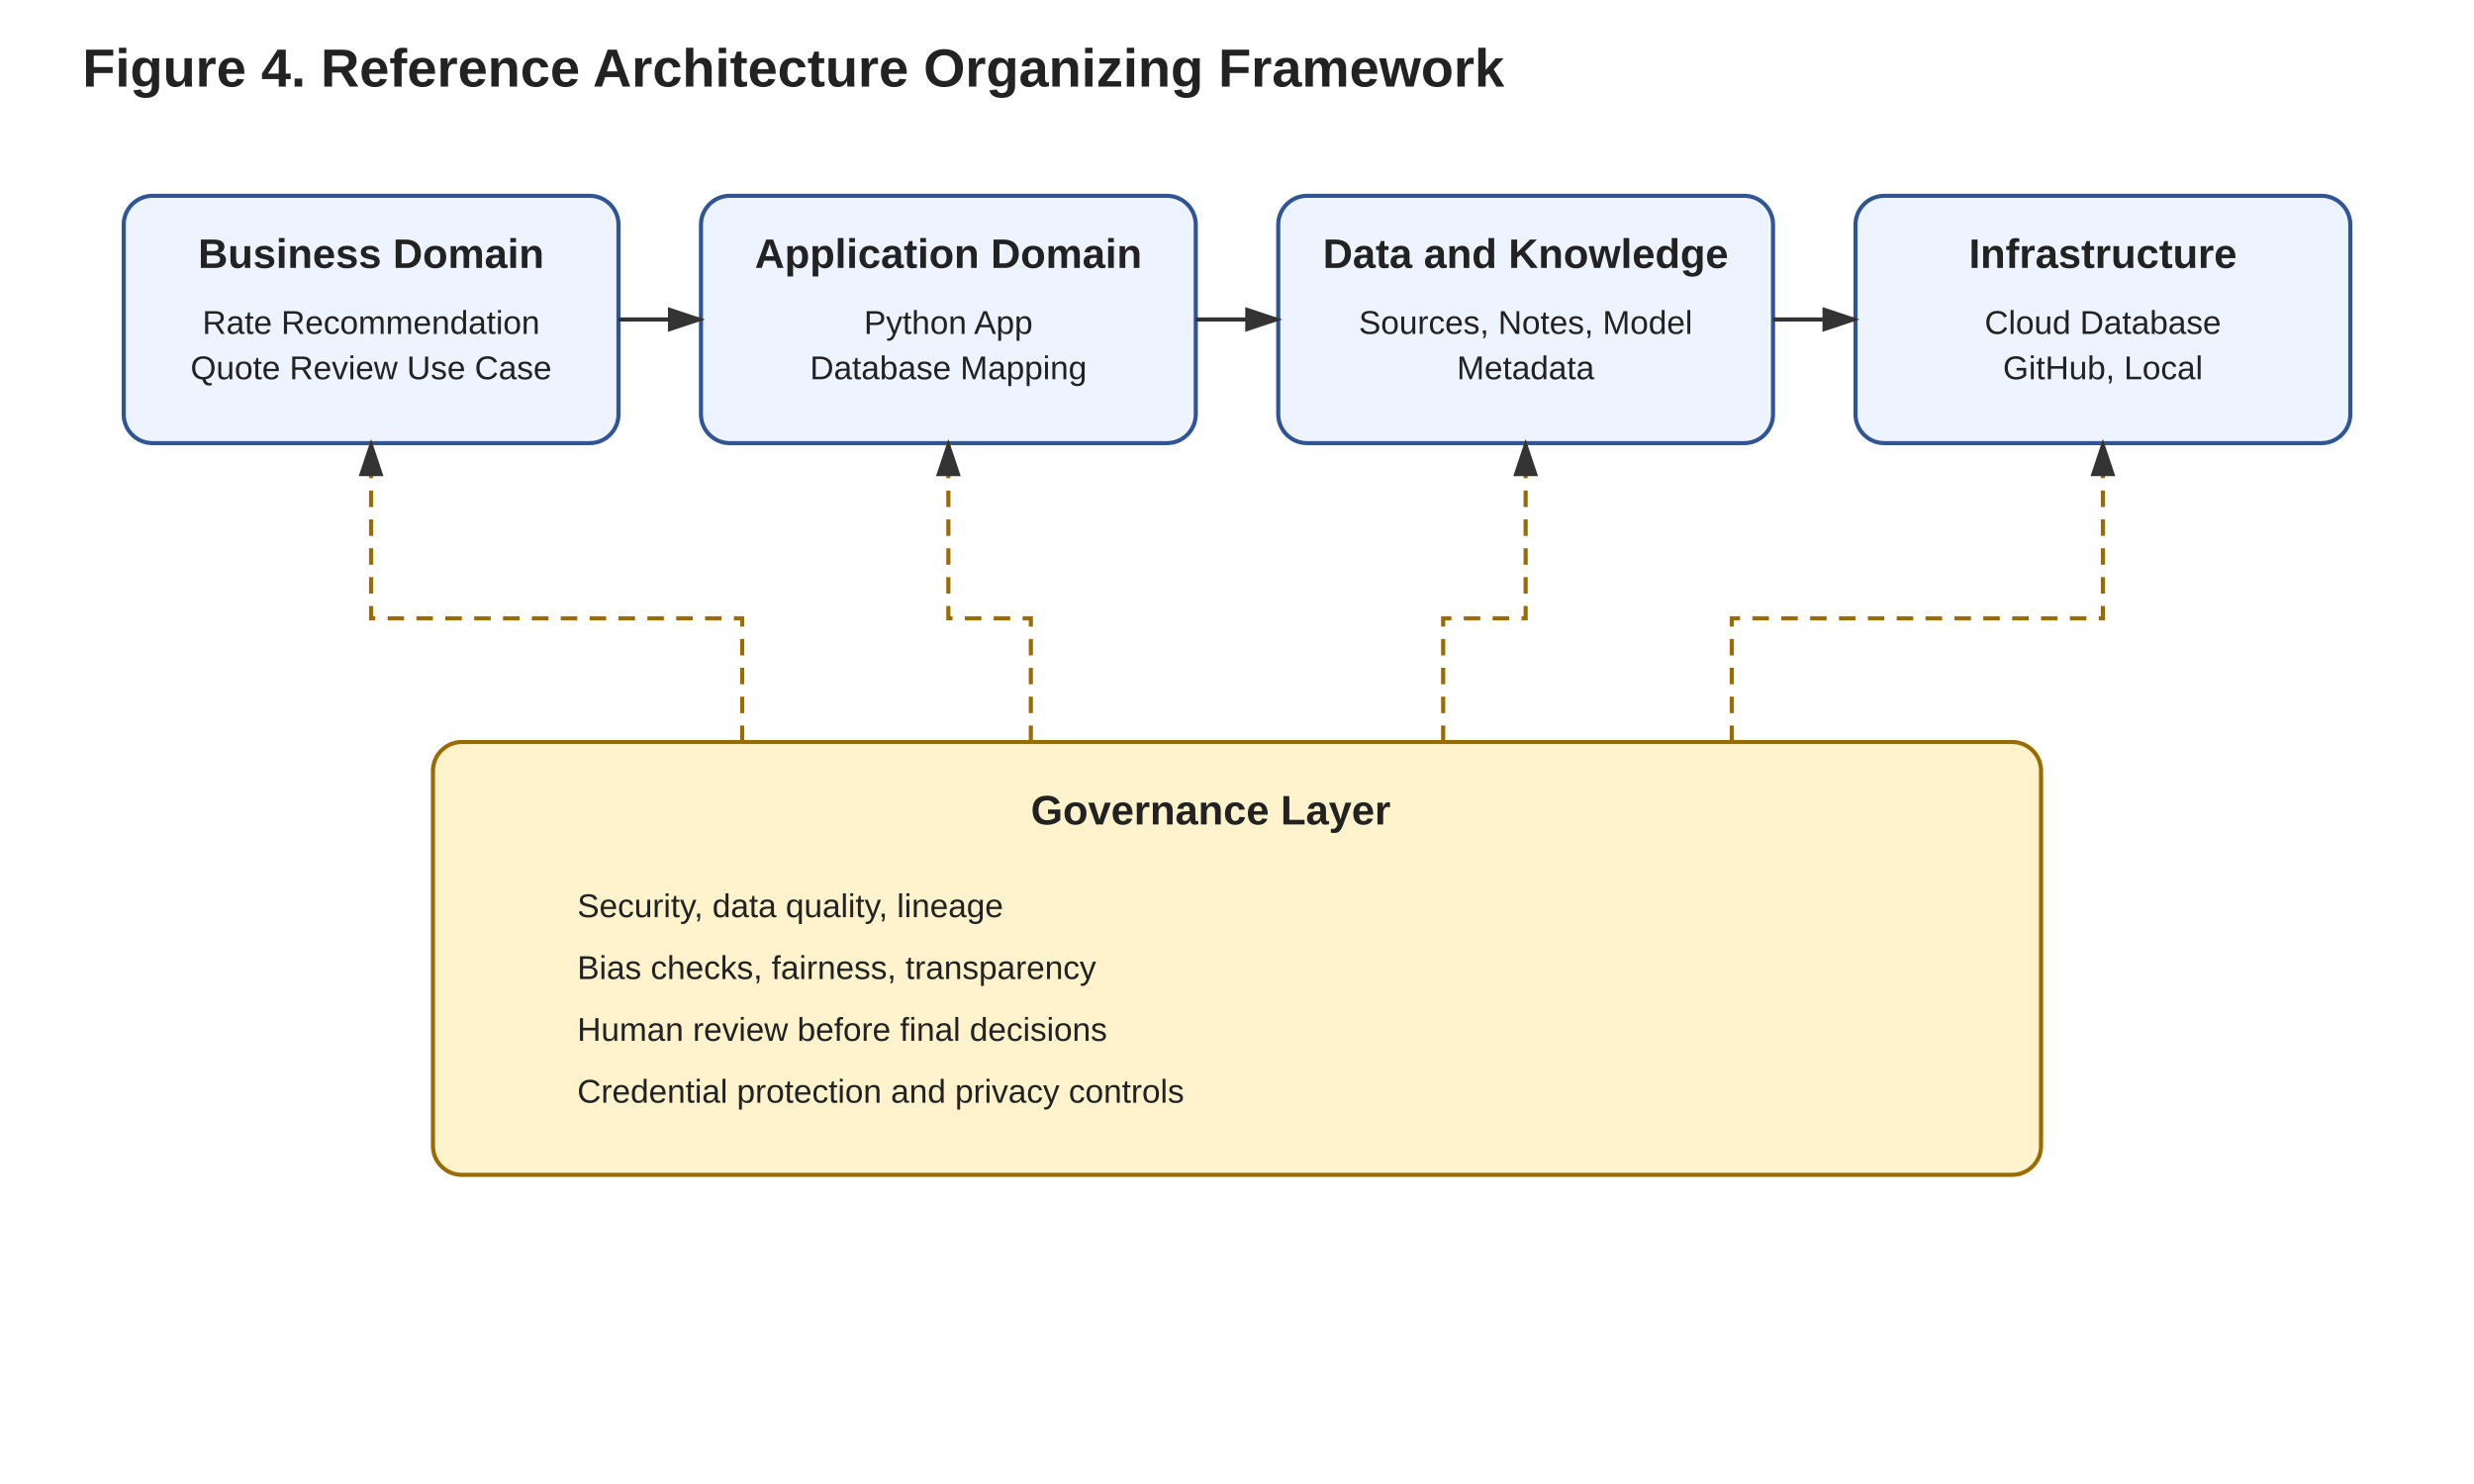
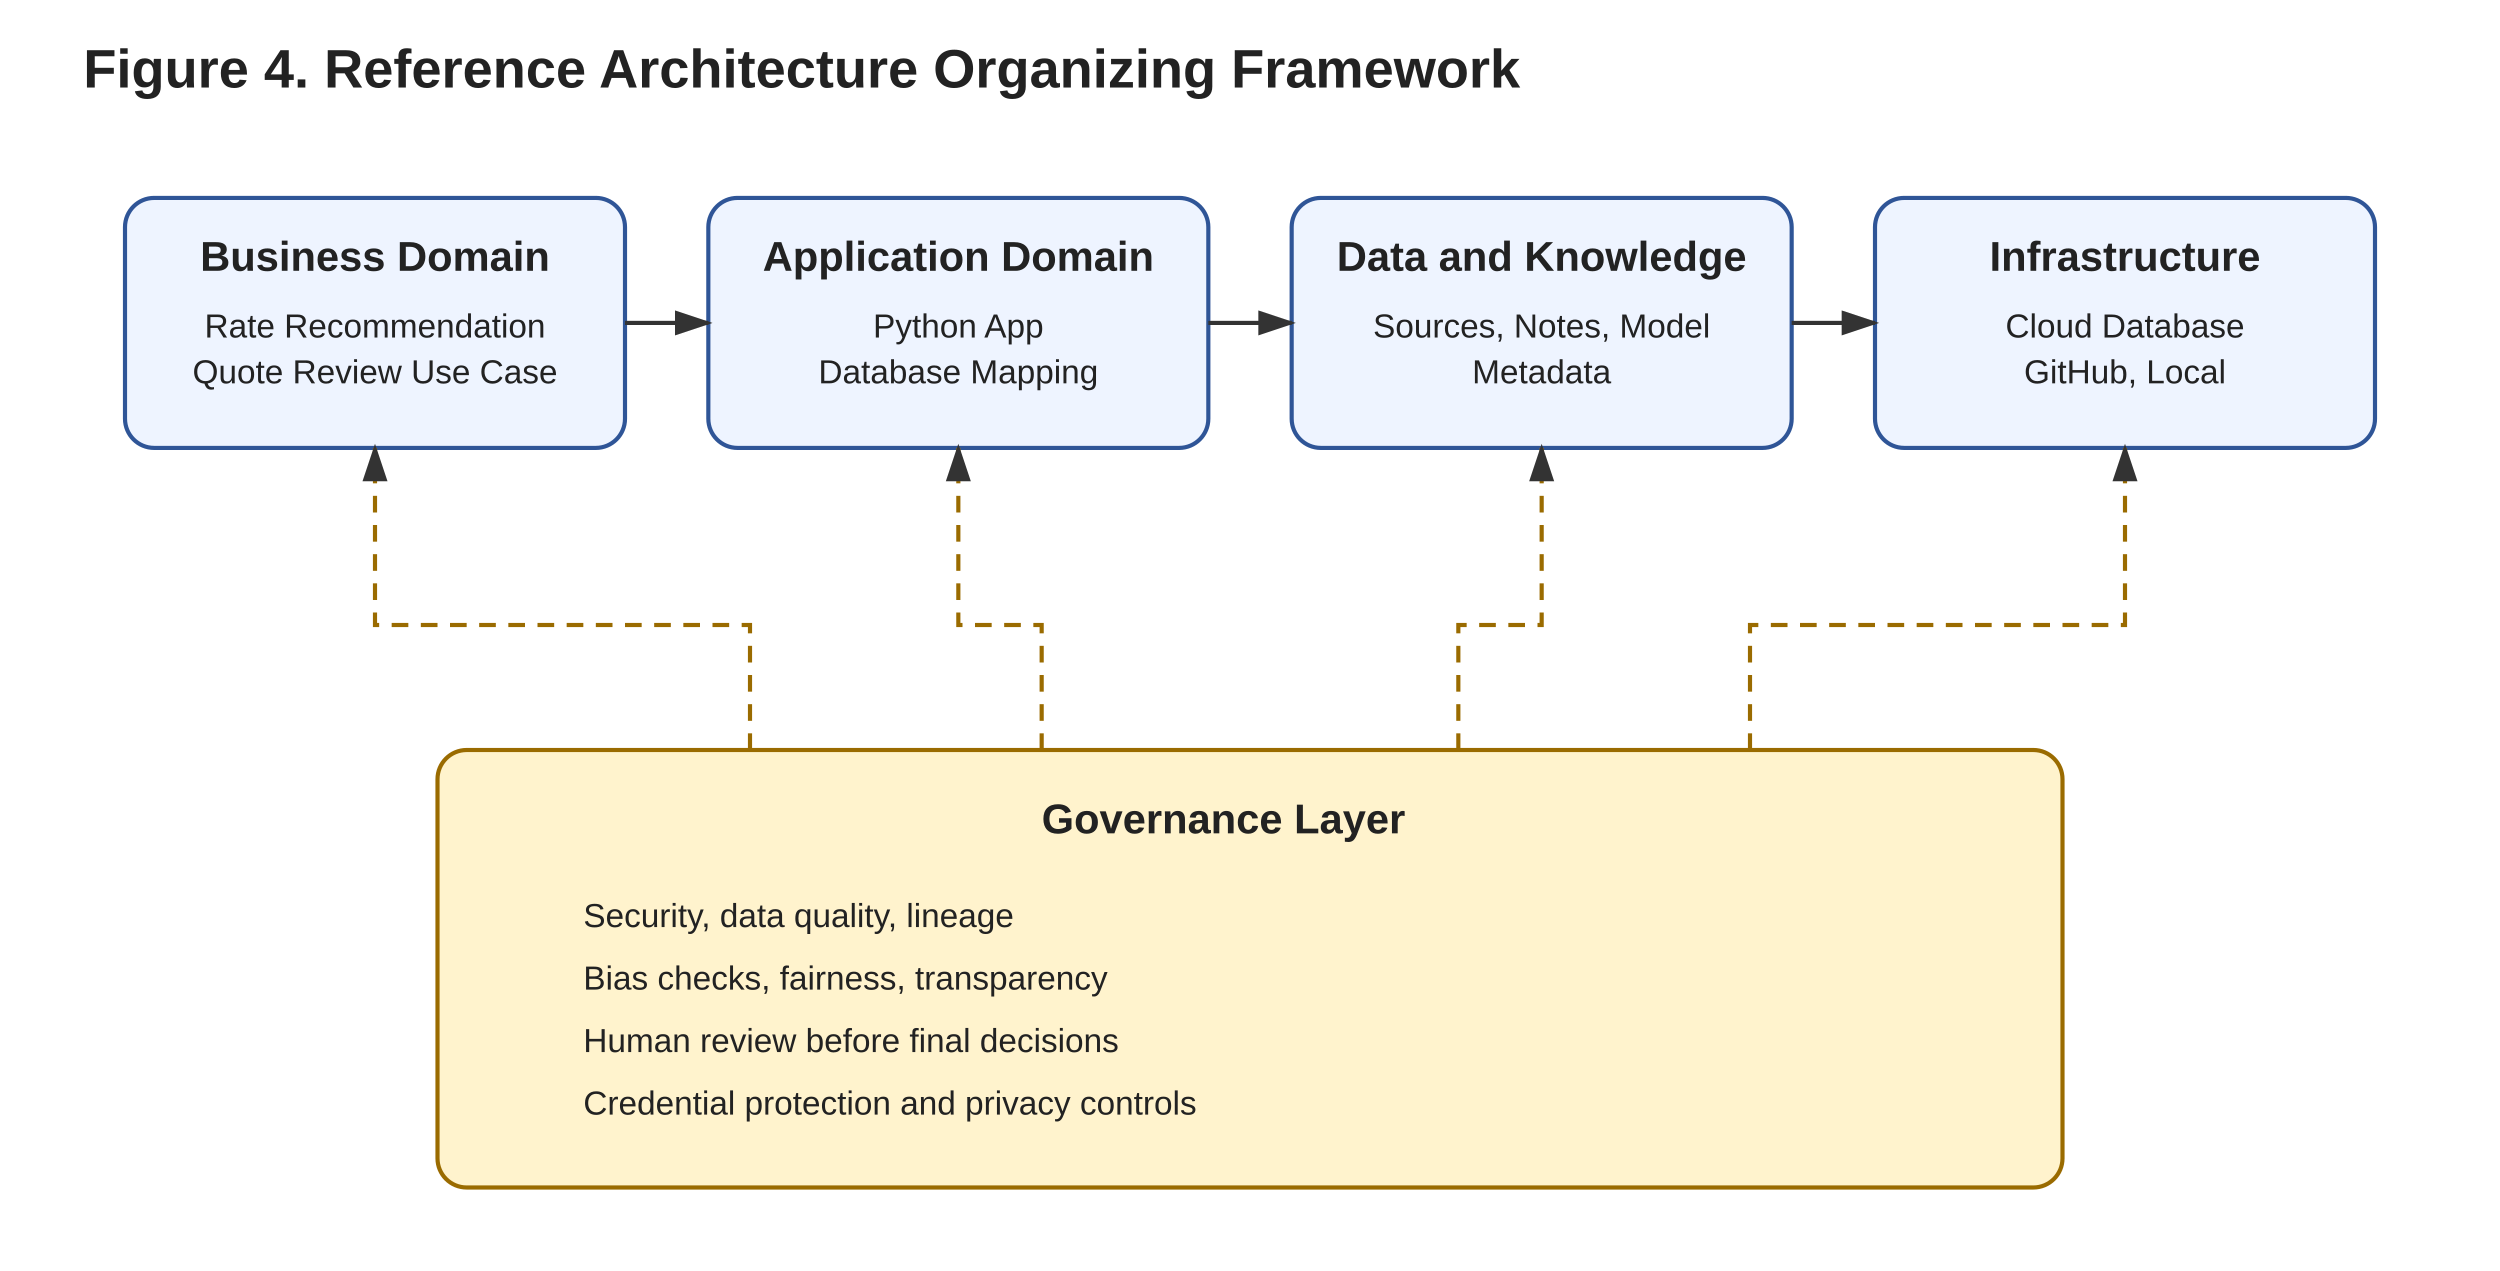
- <svg xmlns="http://www.w3.org/2000/svg" width="1200" height="720" viewBox="0 0 1200 720">
+ <svg xmlns="http://www.w3.org/2000/svg" width="1200" height="610" viewBox="0 0 1200 610">
  <defs>
    <marker id="arrow" markerWidth="10" markerHeight="10" refX="8" refY="3" orient="auto" markerUnits="strokeWidth">
      <path d="M0,0 L0,6 L9,3 z" fill="#333" />
    </marker>
    <style>
      .title { font-family: Arial, sans-serif; font-size: 26px; font-weight: 700; fill: #222; }
      .domain { fill: #eef4ff; stroke: #2f5597; stroke-width: 2; rx: 14; }
      .gov { fill: #fff3cd; stroke: #9a6b00; stroke-width: 2; rx: 14; }
      .text { font-family: Arial, sans-serif; font-size: 16px; fill: #222; }
      .head { font-family: Arial, sans-serif; font-size: 20px; font-weight: 700; fill: #222; }
      .small { font-family: Arial, sans-serif; font-size: 14px; fill: #222; }
      .line { stroke: #333; stroke-width: 2; fill: none; marker-end: url(#arrow); }
      .dash { stroke: #9a6b00; stroke-width: 2; stroke-dasharray: 8 6; fill: none; marker-end: url(#arrow); }
    </style>
  </defs>
  <text x="40" y="42" class="title">Figure 4. Reference Architecture Organizing Framework</text>
  <rect x="60" y="95" width="240" height="120" class="domain" />
  <text x="180" y="130" class="head" text-anchor="middle">Business Domain</text>
  <text x="180" y="162" class="text" text-anchor="middle">Rate Recommendation</text>
  <text x="180" y="184" class="text" text-anchor="middle">Quote Review Use Case</text>
  <rect x="340" y="95" width="240" height="120" class="domain" />
  <text x="460" y="130" class="head" text-anchor="middle">Application Domain</text>
  <text x="460" y="162" class="text" text-anchor="middle">Python App</text>
  <text x="460" y="184" class="text" text-anchor="middle">Database Mapping</text>
  <rect x="620" y="95" width="240" height="120" class="domain" />
  <text x="740" y="130" class="head" text-anchor="middle">Data and Knowledge</text>
  <text x="740" y="162" class="text" text-anchor="middle">Sources, Notes, Model</text>
  <text x="740" y="184" class="text" text-anchor="middle">Metadata</text>
  <rect x="900" y="95" width="240" height="120" class="domain" />
  <text x="1020" y="130" class="head" text-anchor="middle">Infrastructure</text>
  <text x="1020" y="162" class="text" text-anchor="middle">Cloud Database</text>
  <text x="1020" y="184" class="text" text-anchor="middle">GitHub, Local</text>
  <rect x="210" y="360" width="780" height="210" class="gov" />
  <text x="500" y="400" class="head">Governance Layer</text>
  <text x="280" y="445" class="text">Security, data quality, lineage</text>
  <text x="280" y="475" class="text">Bias checks, fairness, transparency</text>
  <text x="280" y="505" class="text">Human review before final decisions</text>
  <text x="280" y="535" class="text">Credential protection and privacy controls</text>
  <path d="M300,155 L340,155" class="line" />
  <path d="M580,155 L620,155" class="line" />
  <path d="M860,155 L900,155" class="line" />
  <path d="M360,360 L360,300 L180,300 L180,215" class="dash" />
  <path d="M500,360 L500,300 L460,300 L460,215" class="dash" />
  <path d="M700,360 L700,300 L740,300 L740,215" class="dash" />
  <path d="M840,360 L840,300 L1020,300 L1020,215" class="dash" />
</svg>
